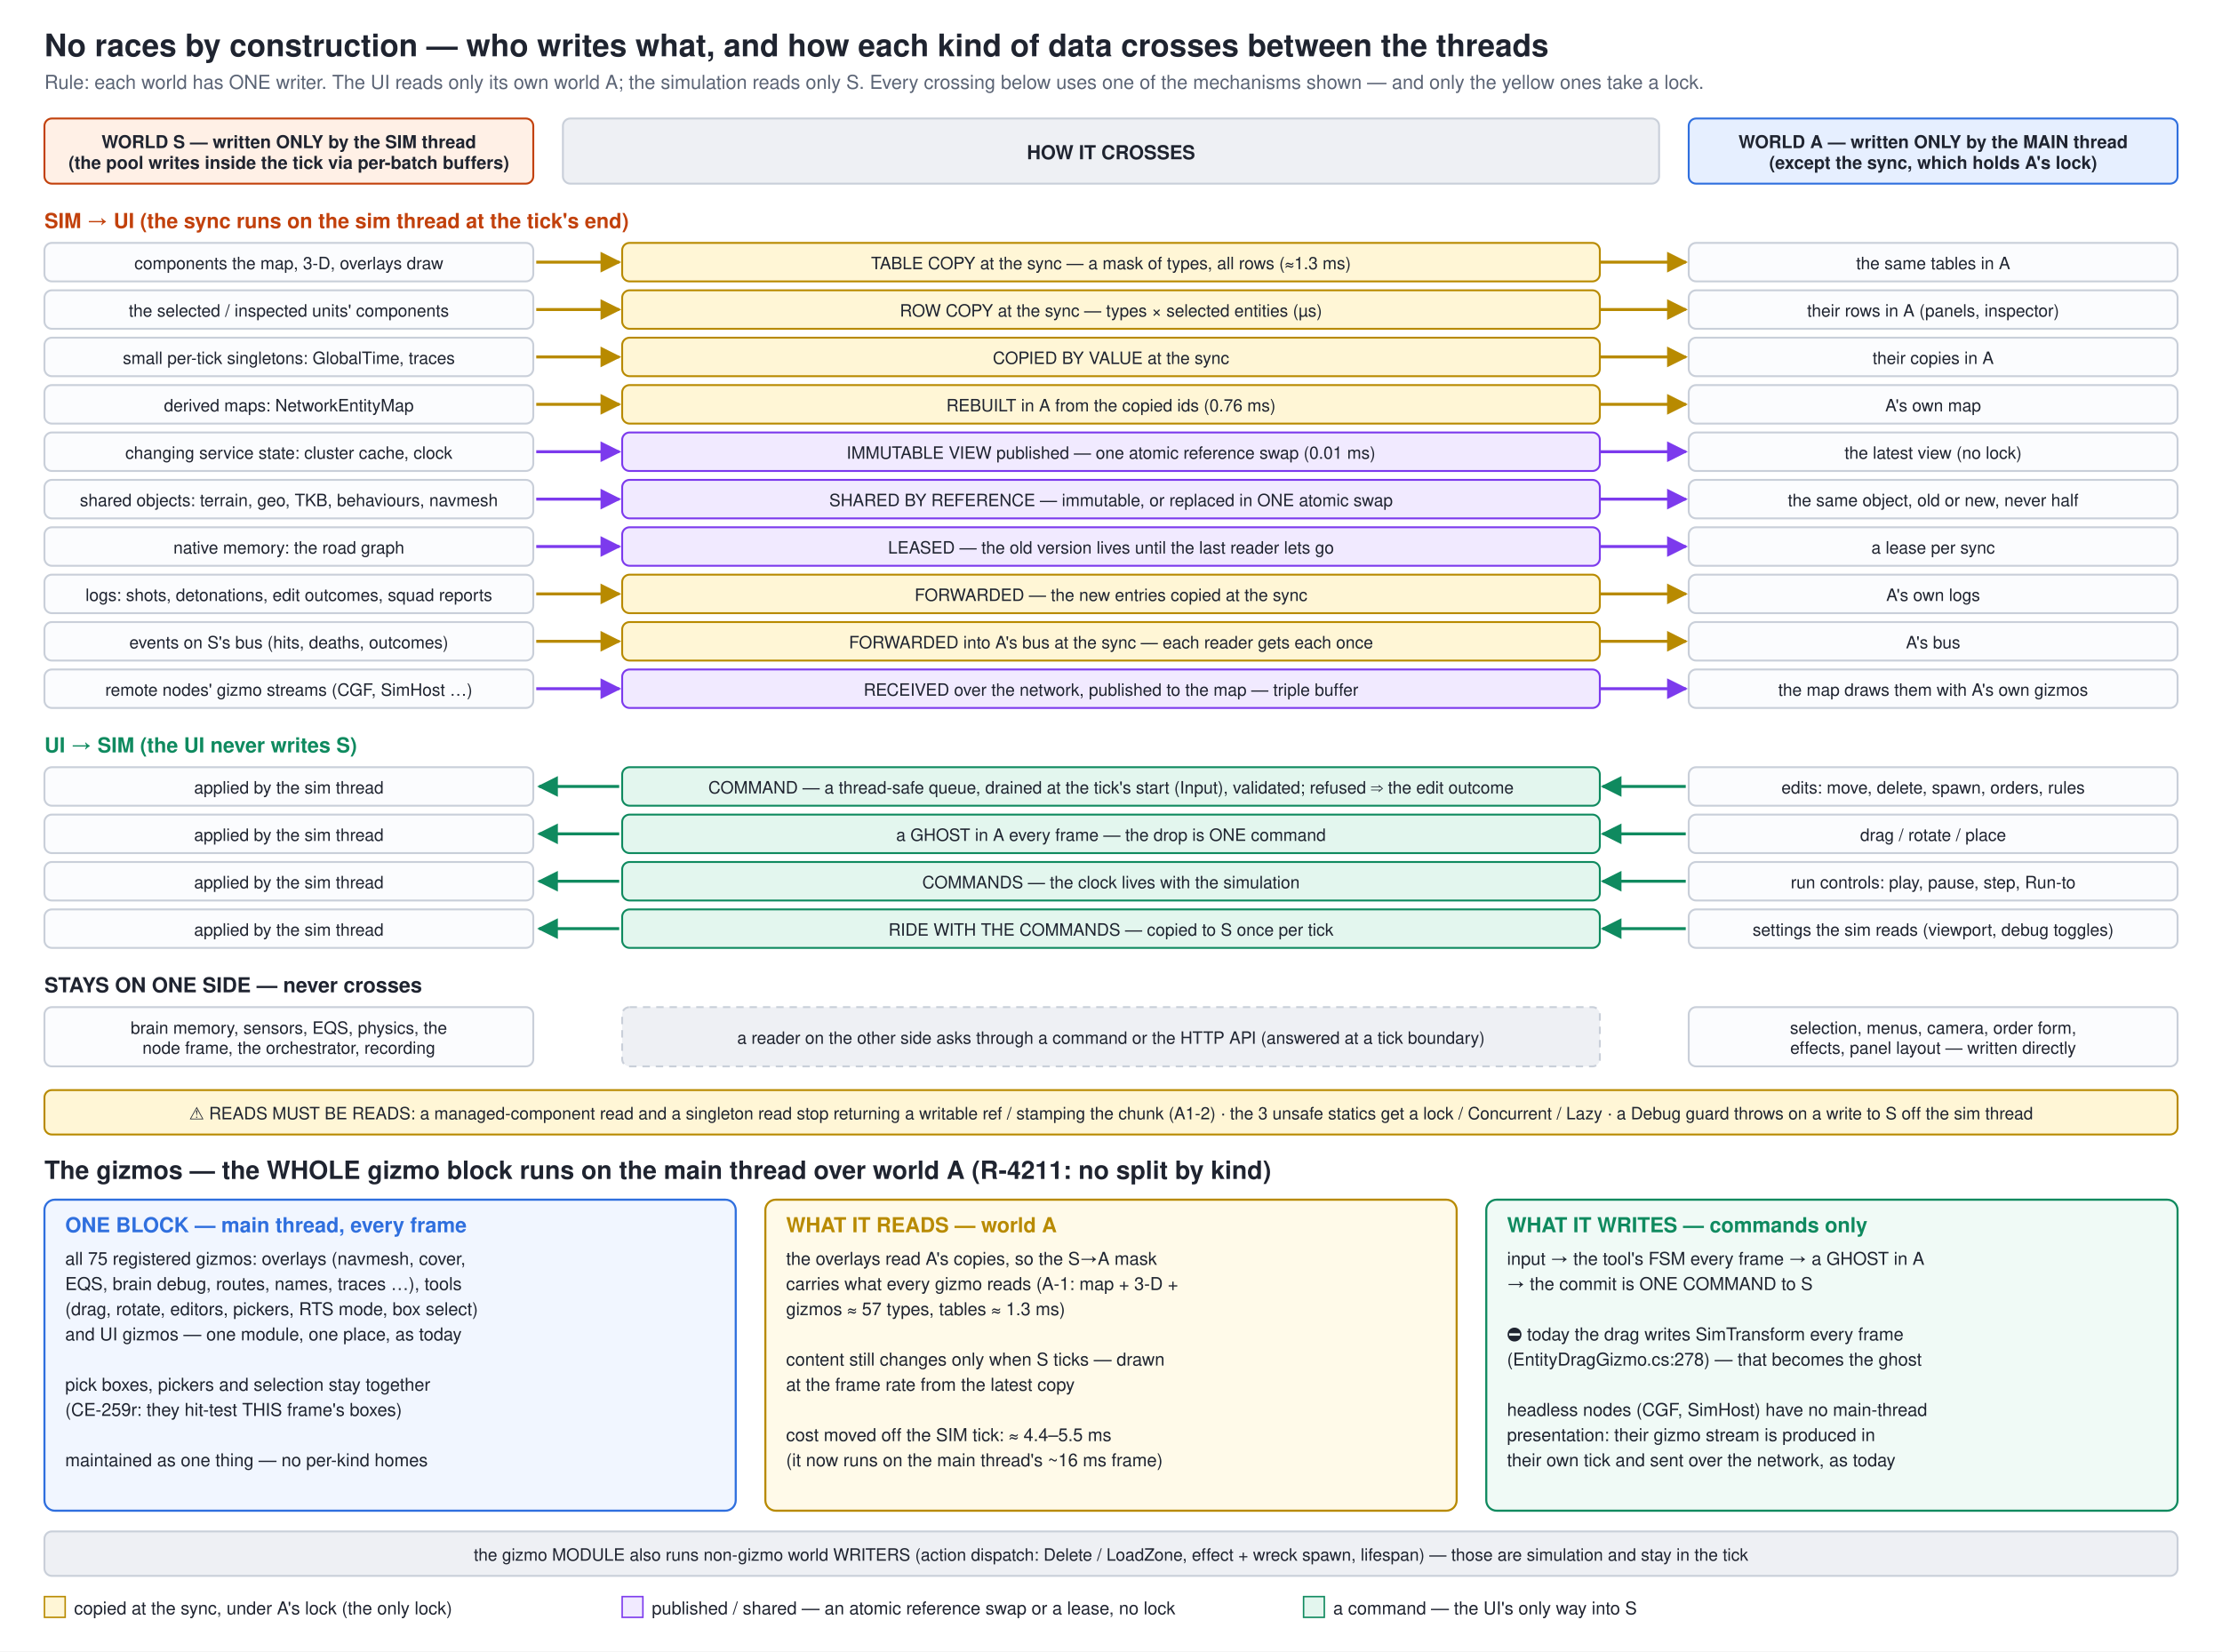
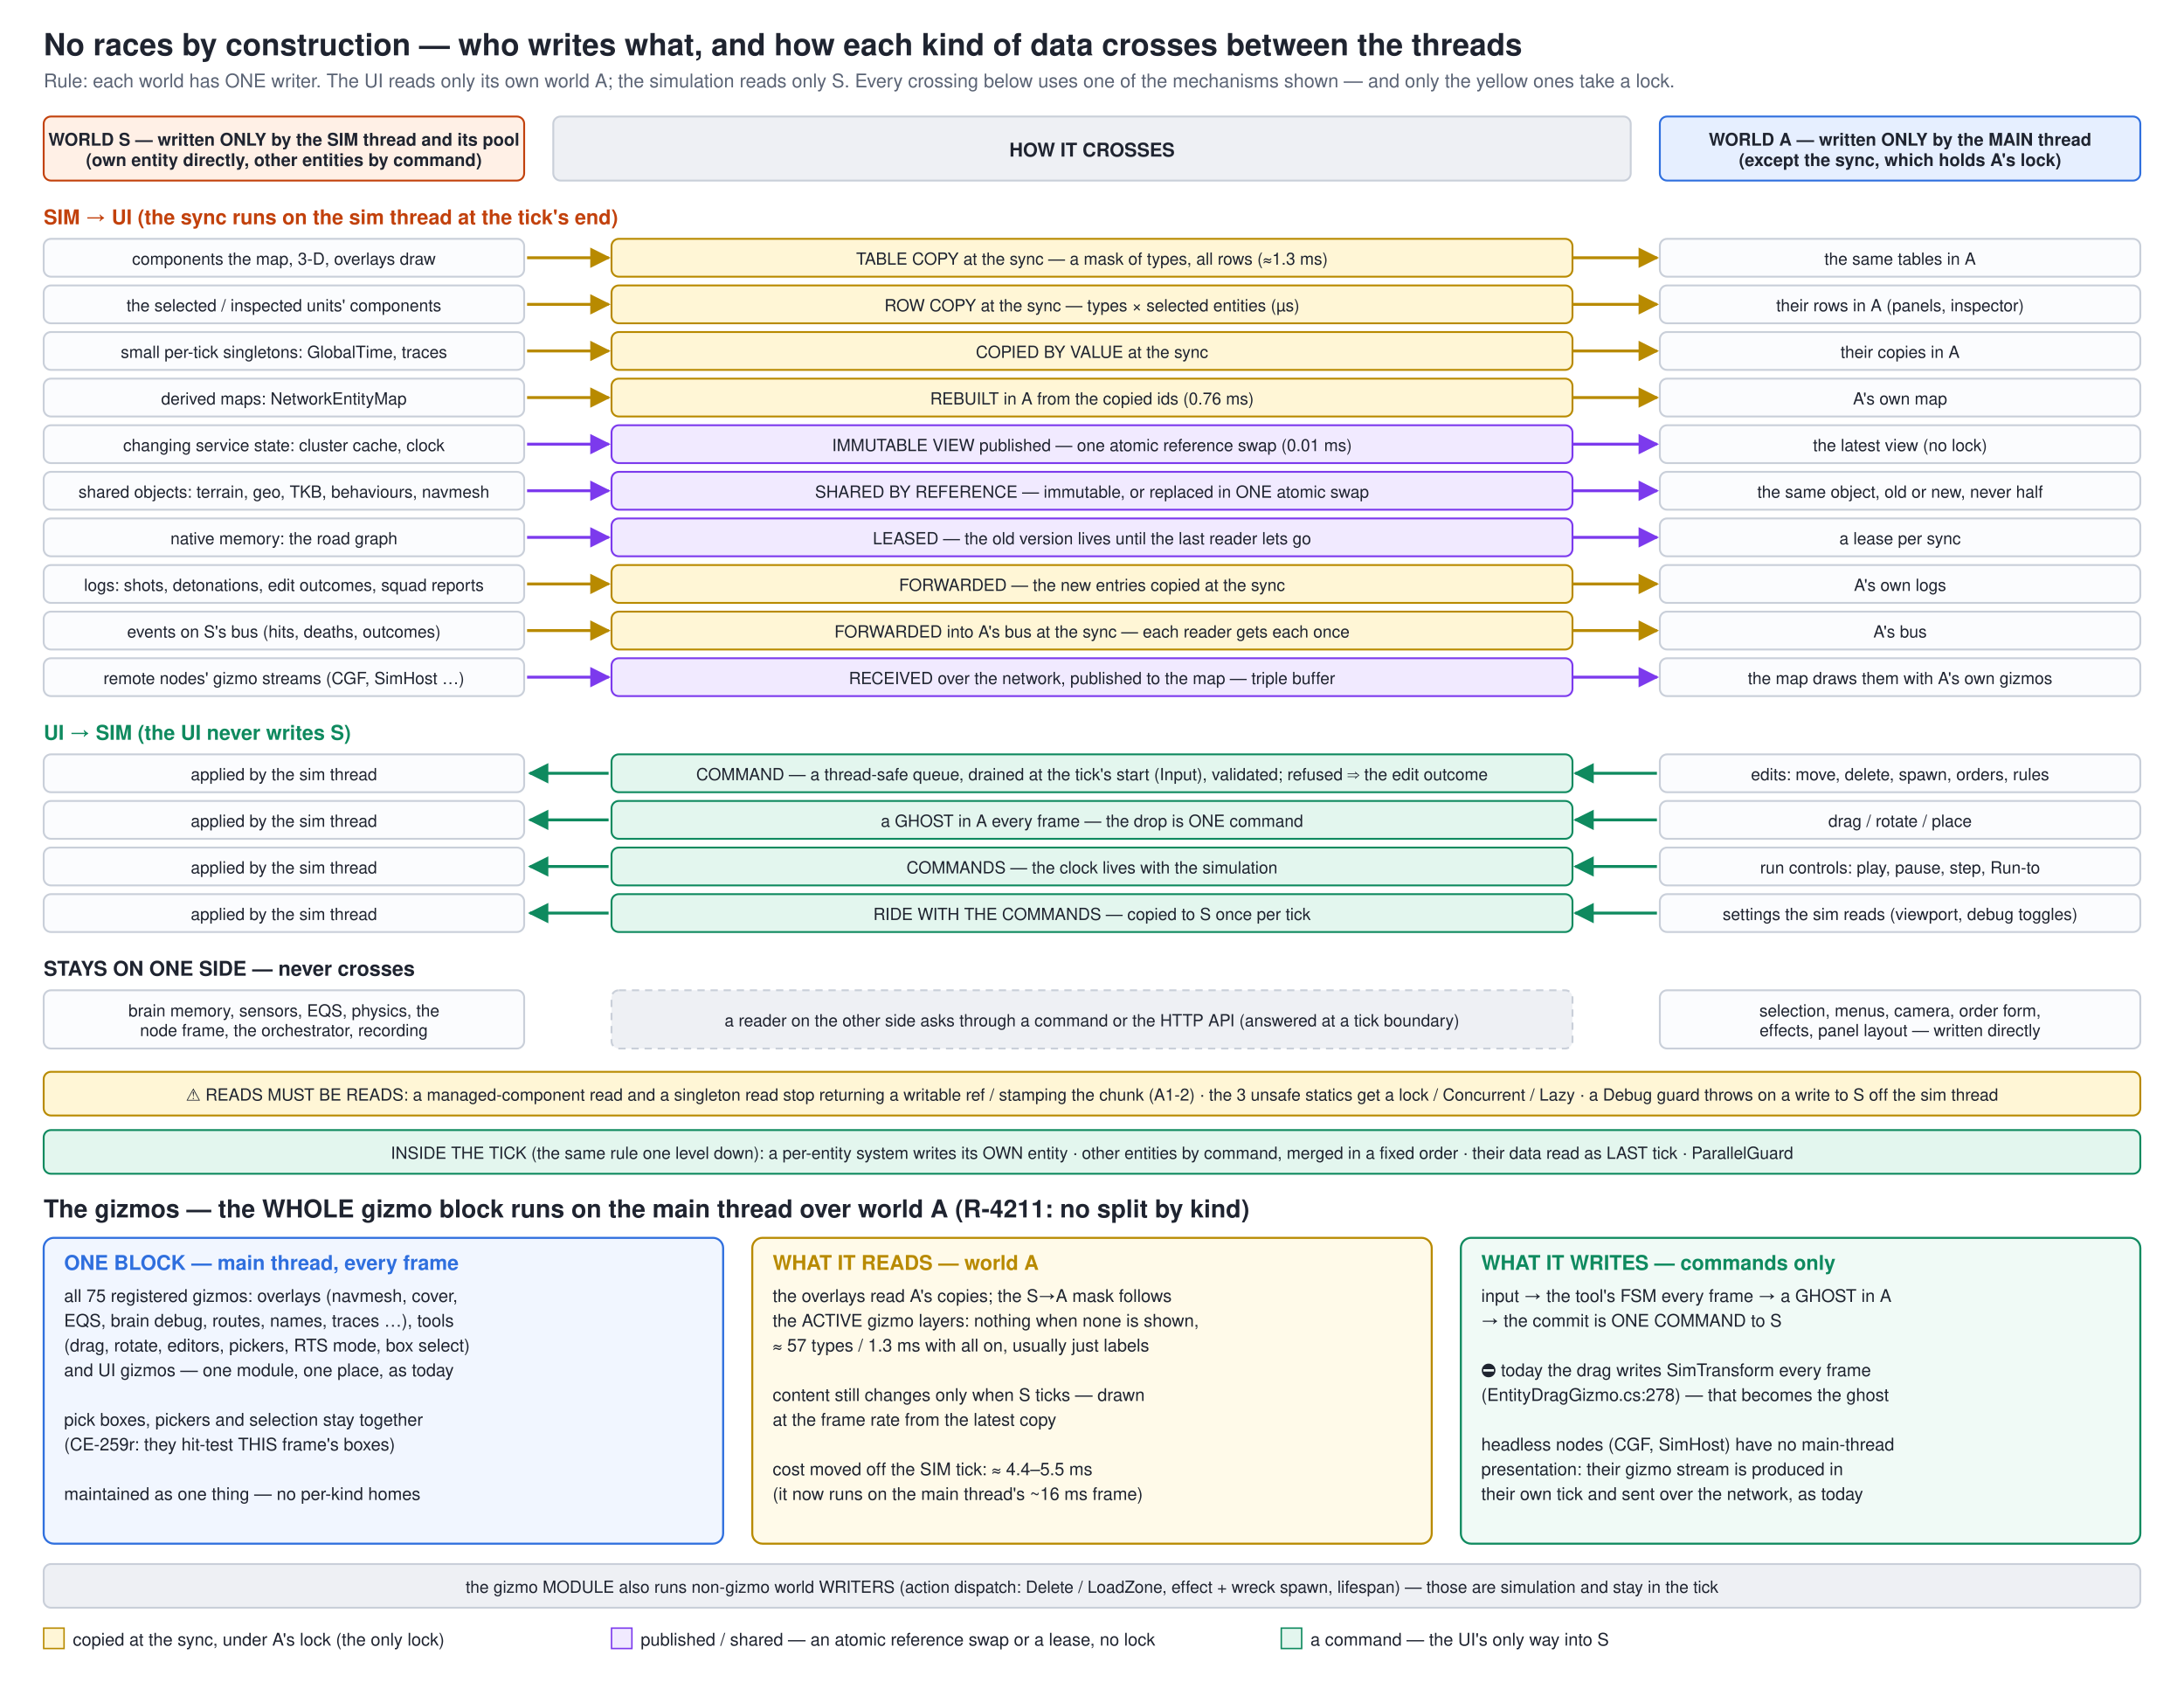
- <svg xmlns="http://www.w3.org/2000/svg" width="1500" height="1115" viewBox="0 0 1500 1115" font-family="Segoe UI, Helvetica, Arial, sans-serif">
+ <svg xmlns="http://www.w3.org/2000/svg" width="1500" height="1155" viewBox="0 0 1500 1155" font-family="Segoe UI, Helvetica, Arial, sans-serif">
  <defs>
    <marker id="ac2410c" viewBox="0 0 10 10" refX="9" refY="5" markerWidth="7" markerHeight="7" orient="auto-start-reverse">
      <path d="M0,0 L10,5 L0,10 z" fill="#c2410c" />
    </marker>
    <marker id="a2f6fde" viewBox="0 0 10 10" refX="9" refY="5" markerWidth="7" markerHeight="7" orient="auto-start-reverse">
      <path d="M0,0 L10,5 L0,10 z" fill="#2f6fde" />
    </marker>
    <marker id="a7c3aed" viewBox="0 0 10 10" refX="9" refY="5" markerWidth="7" markerHeight="7" orient="auto-start-reverse">
      <path d="M0,0 L10,5 L0,10 z" fill="#7c3aed" />
    </marker>
    <marker id="a0f8a5f" viewBox="0 0 10 10" refX="9" refY="5" markerWidth="7" markerHeight="7" orient="auto-start-reverse">
      <path d="M0,0 L10,5 L0,10 z" fill="#0f8a5f" />
    </marker>
    <marker id="ab88a00" viewBox="0 0 10 10" refX="9" refY="5" markerWidth="7" markerHeight="7" orient="auto-start-reverse">
      <path d="M0,0 L10,5 L0,10 z" fill="#b88a00" />
    </marker>
  </defs>
-   <rect width="1500" height="1115" fill="#ffffff" />
+   <rect width="1500" height="1155" fill="#ffffff" />
  <text x="30" y="38" font-size="21" fill="#1f2430" font-weight="bold" text-anchor="start">No races by construction — who writes what, and how each kind of data crosses between the threads</text>
  <text x="30" y="60" font-size="13" fill="#5b6475" font-weight="normal" text-anchor="start">Rule: each world has ONE writer. The UI reads only its own world A; the simulation reads only S. Every crossing below uses one of the mechanisms shown — and only the yellow ones take a lock.</text>
  <rect x="30" y="80" width="330" height="44" rx="5" fill="#fff0e6" stroke="#c2410c" stroke-width="1.3" />
-   <text x="195.0" y="100.0" font-size="12" fill="#1f2430" font-weight="bold" text-anchor="middle">WORLD S — written ONLY by the SIM thread</text>
-   <text x="195.0" y="114.0" font-size="12" fill="#1f2430" font-weight="bold" text-anchor="middle">(the pool writes inside the tick via per-batch buffers)</text>
+   <text x="195.0" y="100.0" font-size="12" fill="#1f2430" font-weight="bold" text-anchor="middle">WORLD S — written ONLY by the SIM thread and its pool</text>
+   <text x="195.0" y="114.0" font-size="12" fill="#1f2430" font-weight="bold" text-anchor="middle">(own entity directly, other entities by command)</text>
  <rect x="380" y="80" width="740" height="44" rx="5" fill="#eef0f4" stroke="#c9cfd9" stroke-width="1.3" />
  <text x="750.0" y="107.5" font-size="13" fill="#1f2430" font-weight="bold" text-anchor="middle">HOW IT CROSSES</text>
  <rect x="1140" y="80" width="330" height="44" rx="5" fill="#e6efff" stroke="#2f6fde" stroke-width="1.3" />
  <text x="1305.0" y="100.0" font-size="12" fill="#1f2430" font-weight="bold" text-anchor="middle">WORLD A — written ONLY by the MAIN thread</text>
  <text x="1305.0" y="114.0" font-size="12" fill="#1f2430" font-weight="bold" text-anchor="middle">(except the sync, which holds A's lock)</text>
  <text x="30" y="154" font-size="14" fill="#c2410c" font-weight="bold" text-anchor="start">SIM → UI   (the sync runs on the sim thread at the tick's end)</text>
  <rect x="30" y="164" width="330" height="26" rx="5" fill="#fbfcfe" stroke="#c9cfd9" stroke-width="1.3" />
  <text x="195.0" y="181.75" font-size="11.5" fill="#1f2430" font-weight="normal" text-anchor="middle">components the map, 3-D, overlays draw</text>
  <rect x="420" y="164" width="660" height="26" rx="5" fill="#fff6d6" stroke="#b88a00" stroke-width="1.3" />
  <text x="750.0" y="181.75" font-size="11.5" fill="#1f2430" font-weight="normal" text-anchor="middle">TABLE COPY at the sync — a mask of types, all rows  (≈1.3 ms)</text>
  <line x1="362" y1="177.0" x2="418" y2="177.0" stroke="#b88a00" stroke-width="2" marker-end="url(#ab88a00)" />
  <line x1="1080" y1="177.0" x2="1138" y2="177.0" stroke="#b88a00" stroke-width="2" marker-end="url(#ab88a00)" />
  <rect x="1140" y="164" width="330" height="26" rx="5" fill="#fbfcfe" stroke="#c9cfd9" stroke-width="1.3" />
  <text x="1305.0" y="181.75" font-size="11.5" fill="#1f2430" font-weight="normal" text-anchor="middle">the same tables in A</text>
  <rect x="30" y="196" width="330" height="26" rx="5" fill="#fbfcfe" stroke="#c9cfd9" stroke-width="1.3" />
  <text x="195.0" y="213.75" font-size="11.5" fill="#1f2430" font-weight="normal" text-anchor="middle">the selected / inspected units' components</text>
  <rect x="420" y="196" width="660" height="26" rx="5" fill="#fff6d6" stroke="#b88a00" stroke-width="1.3" />
  <text x="750.0" y="213.75" font-size="11.5" fill="#1f2430" font-weight="normal" text-anchor="middle">ROW COPY at the sync — types × selected entities  (µs)</text>
  <line x1="362" y1="209.0" x2="418" y2="209.0" stroke="#b88a00" stroke-width="2" marker-end="url(#ab88a00)" />
  <line x1="1080" y1="209.0" x2="1138" y2="209.0" stroke="#b88a00" stroke-width="2" marker-end="url(#ab88a00)" />
  <rect x="1140" y="196" width="330" height="26" rx="5" fill="#fbfcfe" stroke="#c9cfd9" stroke-width="1.3" />
  <text x="1305.0" y="213.75" font-size="11.5" fill="#1f2430" font-weight="normal" text-anchor="middle">their rows in A (panels, inspector)</text>
  <rect x="30" y="228" width="330" height="26" rx="5" fill="#fbfcfe" stroke="#c9cfd9" stroke-width="1.3" />
  <text x="195.0" y="245.75" font-size="11.5" fill="#1f2430" font-weight="normal" text-anchor="middle">small per-tick singletons: GlobalTime, traces</text>
  <rect x="420" y="228" width="660" height="26" rx="5" fill="#fff6d6" stroke="#b88a00" stroke-width="1.3" />
  <text x="750.0" y="245.75" font-size="11.5" fill="#1f2430" font-weight="normal" text-anchor="middle">COPIED BY VALUE at the sync</text>
  <line x1="362" y1="241.0" x2="418" y2="241.0" stroke="#b88a00" stroke-width="2" marker-end="url(#ab88a00)" />
  <line x1="1080" y1="241.0" x2="1138" y2="241.0" stroke="#b88a00" stroke-width="2" marker-end="url(#ab88a00)" />
  <rect x="1140" y="228" width="330" height="26" rx="5" fill="#fbfcfe" stroke="#c9cfd9" stroke-width="1.3" />
  <text x="1305.0" y="245.75" font-size="11.5" fill="#1f2430" font-weight="normal" text-anchor="middle">their copies in A</text>
  <rect x="30" y="260" width="330" height="26" rx="5" fill="#fbfcfe" stroke="#c9cfd9" stroke-width="1.3" />
  <text x="195.0" y="277.75" font-size="11.5" fill="#1f2430" font-weight="normal" text-anchor="middle">derived maps: NetworkEntityMap</text>
  <rect x="420" y="260" width="660" height="26" rx="5" fill="#fff6d6" stroke="#b88a00" stroke-width="1.3" />
  <text x="750.0" y="277.75" font-size="11.5" fill="#1f2430" font-weight="normal" text-anchor="middle">REBUILT in A from the copied ids  (0.76 ms)</text>
  <line x1="362" y1="273.0" x2="418" y2="273.0" stroke="#b88a00" stroke-width="2" marker-end="url(#ab88a00)" />
  <line x1="1080" y1="273.0" x2="1138" y2="273.0" stroke="#b88a00" stroke-width="2" marker-end="url(#ab88a00)" />
  <rect x="1140" y="260" width="330" height="26" rx="5" fill="#fbfcfe" stroke="#c9cfd9" stroke-width="1.3" />
  <text x="1305.0" y="277.75" font-size="11.5" fill="#1f2430" font-weight="normal" text-anchor="middle">A's own map</text>
  <rect x="30" y="292" width="330" height="26" rx="5" fill="#fbfcfe" stroke="#c9cfd9" stroke-width="1.3" />
  <text x="195.0" y="309.75" font-size="11.5" fill="#1f2430" font-weight="normal" text-anchor="middle">changing service state: cluster cache, clock</text>
  <rect x="420" y="292" width="660" height="26" rx="5" fill="#f1eaff" stroke="#7c3aed" stroke-width="1.3" />
  <text x="750.0" y="309.75" font-size="11.5" fill="#1f2430" font-weight="normal" text-anchor="middle">IMMUTABLE VIEW published — one atomic reference swap  (0.01 ms)</text>
  <line x1="362" y1="305.0" x2="418" y2="305.0" stroke="#7c3aed" stroke-width="2" marker-end="url(#a7c3aed)" />
  <line x1="1080" y1="305.0" x2="1138" y2="305.0" stroke="#7c3aed" stroke-width="2" marker-end="url(#a7c3aed)" />
  <rect x="1140" y="292" width="330" height="26" rx="5" fill="#fbfcfe" stroke="#c9cfd9" stroke-width="1.3" />
  <text x="1305.0" y="309.75" font-size="11.5" fill="#1f2430" font-weight="normal" text-anchor="middle">the latest view (no lock)</text>
  <rect x="30" y="324" width="330" height="26" rx="5" fill="#fbfcfe" stroke="#c9cfd9" stroke-width="1.3" />
  <text x="195.0" y="341.75" font-size="11.5" fill="#1f2430" font-weight="normal" text-anchor="middle">shared objects: terrain, geo, TKB, behaviours, navmesh</text>
  <rect x="420" y="324" width="660" height="26" rx="5" fill="#f1eaff" stroke="#7c3aed" stroke-width="1.3" />
  <text x="750.0" y="341.75" font-size="11.5" fill="#1f2430" font-weight="normal" text-anchor="middle">SHARED BY REFERENCE — immutable, or replaced in ONE atomic swap</text>
  <line x1="362" y1="337.0" x2="418" y2="337.0" stroke="#7c3aed" stroke-width="2" marker-end="url(#a7c3aed)" />
  <line x1="1080" y1="337.0" x2="1138" y2="337.0" stroke="#7c3aed" stroke-width="2" marker-end="url(#a7c3aed)" />
  <rect x="1140" y="324" width="330" height="26" rx="5" fill="#fbfcfe" stroke="#c9cfd9" stroke-width="1.3" />
  <text x="1305.0" y="341.75" font-size="11.5" fill="#1f2430" font-weight="normal" text-anchor="middle">the same object, old or new, never half</text>
  <rect x="30" y="356" width="330" height="26" rx="5" fill="#fbfcfe" stroke="#c9cfd9" stroke-width="1.3" />
  <text x="195.0" y="373.75" font-size="11.5" fill="#1f2430" font-weight="normal" text-anchor="middle">native memory: the road graph</text>
  <rect x="420" y="356" width="660" height="26" rx="5" fill="#f1eaff" stroke="#7c3aed" stroke-width="1.3" />
  <text x="750.0" y="373.75" font-size="11.5" fill="#1f2430" font-weight="normal" text-anchor="middle">LEASED — the old version lives until the last reader lets go</text>
  <line x1="362" y1="369.0" x2="418" y2="369.0" stroke="#7c3aed" stroke-width="2" marker-end="url(#a7c3aed)" />
  <line x1="1080" y1="369.0" x2="1138" y2="369.0" stroke="#7c3aed" stroke-width="2" marker-end="url(#a7c3aed)" />
  <rect x="1140" y="356" width="330" height="26" rx="5" fill="#fbfcfe" stroke="#c9cfd9" stroke-width="1.3" />
  <text x="1305.0" y="373.75" font-size="11.5" fill="#1f2430" font-weight="normal" text-anchor="middle">a lease per sync</text>
  <rect x="30" y="388" width="330" height="26" rx="5" fill="#fbfcfe" stroke="#c9cfd9" stroke-width="1.3" />
  <text x="195.0" y="405.75" font-size="11.5" fill="#1f2430" font-weight="normal" text-anchor="middle">logs: shots, detonations, edit outcomes, squad reports</text>
  <rect x="420" y="388" width="660" height="26" rx="5" fill="#fff6d6" stroke="#b88a00" stroke-width="1.3" />
  <text x="750.0" y="405.75" font-size="11.5" fill="#1f2430" font-weight="normal" text-anchor="middle">FORWARDED — the new entries copied at the sync</text>
  <line x1="362" y1="401.0" x2="418" y2="401.0" stroke="#b88a00" stroke-width="2" marker-end="url(#ab88a00)" />
  <line x1="1080" y1="401.0" x2="1138" y2="401.0" stroke="#b88a00" stroke-width="2" marker-end="url(#ab88a00)" />
  <rect x="1140" y="388" width="330" height="26" rx="5" fill="#fbfcfe" stroke="#c9cfd9" stroke-width="1.3" />
  <text x="1305.0" y="405.75" font-size="11.5" fill="#1f2430" font-weight="normal" text-anchor="middle">A's own logs</text>
  <rect x="30" y="420" width="330" height="26" rx="5" fill="#fbfcfe" stroke="#c9cfd9" stroke-width="1.3" />
  <text x="195.0" y="437.75" font-size="11.5" fill="#1f2430" font-weight="normal" text-anchor="middle">events on S's bus (hits, deaths, outcomes)</text>
  <rect x="420" y="420" width="660" height="26" rx="5" fill="#fff6d6" stroke="#b88a00" stroke-width="1.3" />
  <text x="750.0" y="437.75" font-size="11.5" fill="#1f2430" font-weight="normal" text-anchor="middle">FORWARDED into A's bus at the sync — each reader gets each once</text>
  <line x1="362" y1="433.0" x2="418" y2="433.0" stroke="#b88a00" stroke-width="2" marker-end="url(#ab88a00)" />
  <line x1="1080" y1="433.0" x2="1138" y2="433.0" stroke="#b88a00" stroke-width="2" marker-end="url(#ab88a00)" />
  <rect x="1140" y="420" width="330" height="26" rx="5" fill="#fbfcfe" stroke="#c9cfd9" stroke-width="1.3" />
  <text x="1305.0" y="437.75" font-size="11.5" fill="#1f2430" font-weight="normal" text-anchor="middle">A's bus</text>
  <rect x="30" y="452" width="330" height="26" rx="5" fill="#fbfcfe" stroke="#c9cfd9" stroke-width="1.3" />
  <text x="195.0" y="469.75" font-size="11.5" fill="#1f2430" font-weight="normal" text-anchor="middle">remote nodes' gizmo streams (CGF, SimHost …)</text>
  <rect x="420" y="452" width="660" height="26" rx="5" fill="#f1eaff" stroke="#7c3aed" stroke-width="1.3" />
  <text x="750.0" y="469.75" font-size="11.5" fill="#1f2430" font-weight="normal" text-anchor="middle">RECEIVED over the network, published to the map — triple buffer</text>
  <line x1="362" y1="465.0" x2="418" y2="465.0" stroke="#7c3aed" stroke-width="2" marker-end="url(#a7c3aed)" />
  <line x1="1080" y1="465.0" x2="1138" y2="465.0" stroke="#7c3aed" stroke-width="2" marker-end="url(#a7c3aed)" />
  <rect x="1140" y="452" width="330" height="26" rx="5" fill="#fbfcfe" stroke="#c9cfd9" stroke-width="1.3" />
  <text x="1305.0" y="469.75" font-size="11.5" fill="#1f2430" font-weight="normal" text-anchor="middle">the map draws them with A's own gizmos</text>
  <text x="30" y="508" font-size="14" fill="#0f8a5f" font-weight="bold" text-anchor="start">UI → SIM   (the UI never writes S)</text>
  <rect x="1140" y="518" width="330" height="26" rx="5" fill="#fbfcfe" stroke="#c9cfd9" stroke-width="1.3" />
  <text x="1305.0" y="535.75" font-size="11.5" fill="#1f2430" font-weight="normal" text-anchor="middle">edits: move, delete, spawn, orders, rules</text>
  <rect x="420" y="518" width="660" height="26" rx="5" fill="#e3f6ee" stroke="#0f8a5f" stroke-width="1.3" />
  <text x="750.0" y="535.75" font-size="11.5" fill="#1f2430" font-weight="normal" text-anchor="middle">COMMAND — a thread-safe queue, drained at the tick's start (Input), validated; refused ⇒ the edit outcome</text>
  <line x1="1138" y1="531.0" x2="1082" y2="531.0" stroke="#0f8a5f" stroke-width="2" marker-end="url(#a0f8a5f)" />
  <line x1="418" y1="531.0" x2="364" y2="531.0" stroke="#0f8a5f" stroke-width="2" marker-end="url(#a0f8a5f)" />
  <rect x="30" y="518" width="330" height="26" rx="5" fill="#fbfcfe" stroke="#c9cfd9" stroke-width="1.3" />
  <text x="195.0" y="535.75" font-size="11.5" fill="#1f2430" font-weight="normal" text-anchor="middle">applied by the sim thread</text>
  <rect x="1140" y="550" width="330" height="26" rx="5" fill="#fbfcfe" stroke="#c9cfd9" stroke-width="1.3" />
  <text x="1305.0" y="567.75" font-size="11.5" fill="#1f2430" font-weight="normal" text-anchor="middle">drag / rotate / place</text>
  <rect x="420" y="550" width="660" height="26" rx="5" fill="#e3f6ee" stroke="#0f8a5f" stroke-width="1.3" />
  <text x="750.0" y="567.75" font-size="11.5" fill="#1f2430" font-weight="normal" text-anchor="middle">a GHOST in A every frame — the drop is ONE command</text>
  <line x1="1138" y1="563.0" x2="1082" y2="563.0" stroke="#0f8a5f" stroke-width="2" marker-end="url(#a0f8a5f)" />
  <line x1="418" y1="563.0" x2="364" y2="563.0" stroke="#0f8a5f" stroke-width="2" marker-end="url(#a0f8a5f)" />
  <rect x="30" y="550" width="330" height="26" rx="5" fill="#fbfcfe" stroke="#c9cfd9" stroke-width="1.3" />
  <text x="195.0" y="567.75" font-size="11.5" fill="#1f2430" font-weight="normal" text-anchor="middle">applied by the sim thread</text>
  <rect x="1140" y="582" width="330" height="26" rx="5" fill="#fbfcfe" stroke="#c9cfd9" stroke-width="1.3" />
  <text x="1305.0" y="599.75" font-size="11.5" fill="#1f2430" font-weight="normal" text-anchor="middle">run controls: play, pause, step, Run-to</text>
  <rect x="420" y="582" width="660" height="26" rx="5" fill="#e3f6ee" stroke="#0f8a5f" stroke-width="1.3" />
  <text x="750.0" y="599.75" font-size="11.5" fill="#1f2430" font-weight="normal" text-anchor="middle">COMMANDS — the clock lives with the simulation</text>
  <line x1="1138" y1="595.0" x2="1082" y2="595.0" stroke="#0f8a5f" stroke-width="2" marker-end="url(#a0f8a5f)" />
  <line x1="418" y1="595.0" x2="364" y2="595.0" stroke="#0f8a5f" stroke-width="2" marker-end="url(#a0f8a5f)" />
  <rect x="30" y="582" width="330" height="26" rx="5" fill="#fbfcfe" stroke="#c9cfd9" stroke-width="1.3" />
  <text x="195.0" y="599.75" font-size="11.5" fill="#1f2430" font-weight="normal" text-anchor="middle">applied by the sim thread</text>
  <rect x="1140" y="614" width="330" height="26" rx="5" fill="#fbfcfe" stroke="#c9cfd9" stroke-width="1.3" />
  <text x="1305.0" y="631.75" font-size="11.5" fill="#1f2430" font-weight="normal" text-anchor="middle">settings the sim reads (viewport, debug toggles)</text>
  <rect x="420" y="614" width="660" height="26" rx="5" fill="#e3f6ee" stroke="#0f8a5f" stroke-width="1.3" />
  <text x="750.0" y="631.75" font-size="11.5" fill="#1f2430" font-weight="normal" text-anchor="middle">RIDE WITH THE COMMANDS — copied to S once per tick</text>
  <line x1="1138" y1="627.0" x2="1082" y2="627.0" stroke="#0f8a5f" stroke-width="2" marker-end="url(#a0f8a5f)" />
  <line x1="418" y1="627.0" x2="364" y2="627.0" stroke="#0f8a5f" stroke-width="2" marker-end="url(#a0f8a5f)" />
  <rect x="30" y="614" width="330" height="26" rx="5" fill="#fbfcfe" stroke="#c9cfd9" stroke-width="1.3" />
  <text x="195.0" y="631.75" font-size="11.5" fill="#1f2430" font-weight="normal" text-anchor="middle">applied by the sim thread</text>
  <text x="30" y="670" font-size="14" fill="#1f2430" font-weight="bold" text-anchor="start">STAYS ON ONE SIDE — never crosses</text>
  <rect x="30" y="680" width="330" height="40" rx="5" fill="#fbfcfe" stroke="#c9cfd9" stroke-width="1.3" />
  <text x="195.0" y="698.0" font-size="11.5" fill="#1f2430" font-weight="normal" text-anchor="middle">brain memory, sensors, EQS, physics, the</text>
  <text x="195.0" y="711.5" font-size="11.5" fill="#1f2430" font-weight="normal" text-anchor="middle">node frame, the orchestrator, recording</text>
  <rect x="420" y="680" width="660" height="40" rx="5" fill="#eef0f4" stroke="#c9cfd9" stroke-width="1.3" stroke-dasharray="5 4" />
  <text x="750.0" y="704.75" font-size="11.5" fill="#1f2430" font-weight="normal" text-anchor="middle">a reader on the other side asks through a command or the HTTP API (answered at a tick boundary)</text>
  <rect x="1140" y="680" width="330" height="40" rx="5" fill="#fbfcfe" stroke="#c9cfd9" stroke-width="1.3" />
  <text x="1305.0" y="698.0" font-size="11.5" fill="#1f2430" font-weight="normal" text-anchor="middle">selection, menus, camera, order form,</text>
  <text x="1305.0" y="711.5" font-size="11.5" fill="#1f2430" font-weight="normal" text-anchor="middle">effects, panel layout — written directly</text>
  <rect x="30" y="736" width="1440" height="30" rx="5" fill="#fff6d6" stroke="#b88a00" stroke-width="1.3" />
  <text x="750.0" y="755.75" font-size="11.5" fill="#1f2430" font-weight="normal" text-anchor="middle">⚠ READS MUST BE READS: a managed-component read and a singleton read stop returning a writable ref / stamping the chunk (A1-2)  ·  the 3 unsafe statics get a lock / Concurrent / Lazy  ·  a Debug guard throws on a write to S off the sim thread</text>
-   <text x="30" y="796" font-size="17" fill="#1f2430" font-weight="bold" text-anchor="start">The gizmos — the WHOLE gizmo block runs on the main thread over world A (R-4211: no split by kind)</text>
-   <rect x="30.0" y="810" width="466.667" height="210" rx="7" fill="#e6efff" fill-opacity="0.55" stroke="#2f6fde" stroke-width="1.4" />
-   <text x="44.0" y="832" font-size="14" fill="#2f6fde" font-weight="bold" text-anchor="start">ONE BLOCK — main thread, every frame</text>
-   <text x="44.0" y="854" font-size="12" fill="#1f2430" font-weight="normal" text-anchor="start">all 75 registered gizmos: overlays (navmesh, cover,</text>
-   <text x="44.0" y="871" font-size="12" fill="#1f2430" font-weight="normal" text-anchor="start">EQS, brain debug, routes, names, traces …), tools</text>
-   <text x="44.0" y="888" font-size="12" fill="#1f2430" font-weight="normal" text-anchor="start">(drag, rotate, editors, pickers, RTS mode, box select)</text>
-   <text x="44.0" y="905" font-size="12" fill="#1f2430" font-weight="normal" text-anchor="start">and UI gizmos — one module, one place, as today</text>
-   <text x="44.0" y="922" font-size="12" fill="#1f2430" font-weight="normal" text-anchor="start" />
-   <text x="44.0" y="939" font-size="12" fill="#1f2430" font-weight="normal" text-anchor="start">pick boxes, pickers and selection stay together</text>
-   <text x="44.0" y="956" font-size="12" fill="#1f2430" font-weight="normal" text-anchor="start">(CE-259r: they hit-test THIS frame's boxes)</text>
-   <text x="44.0" y="973" font-size="12" fill="#1f2430" font-weight="normal" text-anchor="start" />
-   <text x="44.0" y="990" font-size="12" fill="#1f2430" font-weight="normal" text-anchor="start">maintained as one thing — no per-kind homes</text>
-   <text x="44.0" y="1007" font-size="12" fill="#1f2430" font-weight="normal" text-anchor="start" />
-   <rect x="516.667" y="810" width="466.667" height="210" rx="7" fill="#fff6d6" fill-opacity="0.55" stroke="#b88a00" stroke-width="1.4" />
-   <text x="530.667" y="832" font-size="14" fill="#b88a00" font-weight="bold" text-anchor="start">WHAT IT READS — world A</text>
-   <text x="530.667" y="854" font-size="12" fill="#1f2430" font-weight="normal" text-anchor="start">the overlays read A's copies, so the S→A mask</text>
-   <text x="530.667" y="871" font-size="12" fill="#1f2430" font-weight="normal" text-anchor="start">carries what every gizmo reads (A-1: map + 3-D +</text>
-   <text x="530.667" y="888" font-size="12" fill="#1f2430" font-weight="normal" text-anchor="start">gizmos ≈ 57 types, tables ≈ 1.3 ms)</text>
-   <text x="530.667" y="905" font-size="12" fill="#1f2430" font-weight="normal" text-anchor="start" />
-   <text x="530.667" y="922" font-size="12" fill="#1f2430" font-weight="normal" text-anchor="start">content still changes only when S ticks — drawn</text>
-   <text x="530.667" y="939" font-size="12" fill="#1f2430" font-weight="normal" text-anchor="start">at the frame rate from the latest copy</text>
-   <text x="530.667" y="956" font-size="12" fill="#1f2430" font-weight="normal" text-anchor="start" />
-   <text x="530.667" y="973" font-size="12" fill="#1f2430" font-weight="normal" text-anchor="start">cost moved off the SIM tick: ≈ 4.4–5.5 ms</text>
-   <text x="530.667" y="990" font-size="12" fill="#1f2430" font-weight="normal" text-anchor="start">(it now runs on the main thread's ~16 ms frame)</text>
-   <text x="530.667" y="1007" font-size="12" fill="#1f2430" font-weight="normal" text-anchor="start" />
-   <rect x="1003.333" y="810" width="466.667" height="210" rx="7" fill="#e3f6ee" fill-opacity="0.55" stroke="#0f8a5f" stroke-width="1.4" />
-   <text x="1017.333" y="832" font-size="14" fill="#0f8a5f" font-weight="bold" text-anchor="start">WHAT IT WRITES — commands only</text>
-   <text x="1017.333" y="854" font-size="12" fill="#1f2430" font-weight="normal" text-anchor="start">input → the tool's FSM every frame → a GHOST in A</text>
-   <text x="1017.333" y="871" font-size="12" fill="#1f2430" font-weight="normal" text-anchor="start">→ the commit is ONE COMMAND to S</text>
-   <text x="1017.333" y="888" font-size="12" fill="#1f2430" font-weight="normal" text-anchor="start" />
-   <text x="1017.333" y="905" font-size="12" fill="#1f2430" font-weight="normal" text-anchor="start">⛔ today the drag writes SimTransform every frame</text>
-   <text x="1017.333" y="922" font-size="12" fill="#1f2430" font-weight="normal" text-anchor="start">(EntityDragGizmo.cs:278) — that becomes the ghost</text>
-   <text x="1017.333" y="939" font-size="12" fill="#1f2430" font-weight="normal" text-anchor="start" />
-   <text x="1017.333" y="956" font-size="12" fill="#1f2430" font-weight="normal" text-anchor="start">headless nodes (CGF, SimHost) have no main-thread</text>
-   <text x="1017.333" y="973" font-size="12" fill="#1f2430" font-weight="normal" text-anchor="start">presentation: their gizmo stream is produced in</text>
-   <text x="1017.333" y="990" font-size="12" fill="#1f2430" font-weight="normal" text-anchor="start">their own tick and sent over the network, as today</text>
-   <text x="1017.333" y="1007" font-size="12" fill="#1f2430" font-weight="normal" text-anchor="start" />
-   <rect x="30" y="1034" width="1440" height="30" rx="5" fill="#eef0f4" stroke="#c9cfd9" stroke-width="1.3" />
-   <text x="750.0" y="1053.75" font-size="11.5" fill="#1f2430" font-weight="normal" text-anchor="middle">the gizmo MODULE also runs non-gizmo world WRITERS (action dispatch: Delete / LoadZone, effect + wreck spawn, lifespan) — those are simulation and stay in the tick</text>
-   <rect x="30" y="1078" width="14" height="14" fill="#fff6d6" stroke="#b88a00" />
-   <text x="50" y="1090" font-size="12" fill="#1f2430" font-weight="normal" text-anchor="start">copied at the sync, under A's lock (the only lock)</text>
-   <rect x="420" y="1078" width="14" height="14" fill="#f1eaff" stroke="#7c3aed" />
-   <text x="440" y="1090" font-size="12" fill="#1f2430" font-weight="normal" text-anchor="start">published / shared — an atomic reference swap or a lease, no lock</text>
-   <rect x="880" y="1078" width="14" height="14" fill="#e3f6ee" stroke="#0f8a5f" />
-   <text x="900" y="1090" font-size="12" fill="#1f2430" font-weight="normal" text-anchor="start">a command — the UI's only way into S</text>
+   <rect x="30" y="776" width="1440" height="30" rx="5" fill="#e3f6ee" stroke="#0f8a5f" stroke-width="1.3" />
+   <text x="750.0" y="795.75" font-size="11.5" fill="#1f2430" font-weight="normal" text-anchor="middle">INSIDE THE TICK (the same rule one level down): a per-entity system writes its OWN entity  ·  other entities by command, merged in a fixed order  ·  their data read as LAST tick  ·  ParallelGuard</text>
+   <text x="30" y="836" font-size="17" fill="#1f2430" font-weight="bold" text-anchor="start">The gizmos — the WHOLE gizmo block runs on the main thread over world A (R-4211: no split by kind)</text>
+   <rect x="30.0" y="850" width="466.667" height="210" rx="7" fill="#e6efff" fill-opacity="0.55" stroke="#2f6fde" stroke-width="1.4" />
+   <text x="44.0" y="872" font-size="14" fill="#2f6fde" font-weight="bold" text-anchor="start">ONE BLOCK — main thread, every frame</text>
+   <text x="44.0" y="894" font-size="12" fill="#1f2430" font-weight="normal" text-anchor="start">all 75 registered gizmos: overlays (navmesh, cover,</text>
+   <text x="44.0" y="911" font-size="12" fill="#1f2430" font-weight="normal" text-anchor="start">EQS, brain debug, routes, names, traces …), tools</text>
+   <text x="44.0" y="928" font-size="12" fill="#1f2430" font-weight="normal" text-anchor="start">(drag, rotate, editors, pickers, RTS mode, box select)</text>
+   <text x="44.0" y="945" font-size="12" fill="#1f2430" font-weight="normal" text-anchor="start">and UI gizmos — one module, one place, as today</text>
+   <text x="44.0" y="962" font-size="12" fill="#1f2430" font-weight="normal" text-anchor="start" />
+   <text x="44.0" y="979" font-size="12" fill="#1f2430" font-weight="normal" text-anchor="start">pick boxes, pickers and selection stay together</text>
+   <text x="44.0" y="996" font-size="12" fill="#1f2430" font-weight="normal" text-anchor="start">(CE-259r: they hit-test THIS frame's boxes)</text>
+   <text x="44.0" y="1013" font-size="12" fill="#1f2430" font-weight="normal" text-anchor="start" />
+   <text x="44.0" y="1030" font-size="12" fill="#1f2430" font-weight="normal" text-anchor="start">maintained as one thing — no per-kind homes</text>
+   <text x="44.0" y="1047" font-size="12" fill="#1f2430" font-weight="normal" text-anchor="start" />
+   <rect x="516.667" y="850" width="466.667" height="210" rx="7" fill="#fff6d6" fill-opacity="0.55" stroke="#b88a00" stroke-width="1.4" />
+   <text x="530.667" y="872" font-size="14" fill="#b88a00" font-weight="bold" text-anchor="start">WHAT IT READS — world A</text>
+   <text x="530.667" y="894" font-size="12" fill="#1f2430" font-weight="normal" text-anchor="start">the overlays read A's copies; the S→A mask follows</text>
+   <text x="530.667" y="911" font-size="12" fill="#1f2430" font-weight="normal" text-anchor="start">the ACTIVE gizmo layers: nothing when none is shown,</text>
+   <text x="530.667" y="928" font-size="12" fill="#1f2430" font-weight="normal" text-anchor="start">≈ 57 types / 1.3 ms with all on, usually just labels</text>
+   <text x="530.667" y="945" font-size="12" fill="#1f2430" font-weight="normal" text-anchor="start" />
+   <text x="530.667" y="962" font-size="12" fill="#1f2430" font-weight="normal" text-anchor="start">content still changes only when S ticks — drawn</text>
+   <text x="530.667" y="979" font-size="12" fill="#1f2430" font-weight="normal" text-anchor="start">at the frame rate from the latest copy</text>
+   <text x="530.667" y="996" font-size="12" fill="#1f2430" font-weight="normal" text-anchor="start" />
+   <text x="530.667" y="1013" font-size="12" fill="#1f2430" font-weight="normal" text-anchor="start">cost moved off the SIM tick: ≈ 4.4–5.5 ms</text>
+   <text x="530.667" y="1030" font-size="12" fill="#1f2430" font-weight="normal" text-anchor="start">(it now runs on the main thread's ~16 ms frame)</text>
+   <text x="530.667" y="1047" font-size="12" fill="#1f2430" font-weight="normal" text-anchor="start" />
+   <rect x="1003.333" y="850" width="466.667" height="210" rx="7" fill="#e3f6ee" fill-opacity="0.55" stroke="#0f8a5f" stroke-width="1.4" />
+   <text x="1017.333" y="872" font-size="14" fill="#0f8a5f" font-weight="bold" text-anchor="start">WHAT IT WRITES — commands only</text>
+   <text x="1017.333" y="894" font-size="12" fill="#1f2430" font-weight="normal" text-anchor="start">input → the tool's FSM every frame → a GHOST in A</text>
+   <text x="1017.333" y="911" font-size="12" fill="#1f2430" font-weight="normal" text-anchor="start">→ the commit is ONE COMMAND to S</text>
+   <text x="1017.333" y="928" font-size="12" fill="#1f2430" font-weight="normal" text-anchor="start" />
+   <text x="1017.333" y="945" font-size="12" fill="#1f2430" font-weight="normal" text-anchor="start">⛔ today the drag writes SimTransform every frame</text>
+   <text x="1017.333" y="962" font-size="12" fill="#1f2430" font-weight="normal" text-anchor="start">(EntityDragGizmo.cs:278) — that becomes the ghost</text>
+   <text x="1017.333" y="979" font-size="12" fill="#1f2430" font-weight="normal" text-anchor="start" />
+   <text x="1017.333" y="996" font-size="12" fill="#1f2430" font-weight="normal" text-anchor="start">headless nodes (CGF, SimHost) have no main-thread</text>
+   <text x="1017.333" y="1013" font-size="12" fill="#1f2430" font-weight="normal" text-anchor="start">presentation: their gizmo stream is produced in</text>
+   <text x="1017.333" y="1030" font-size="12" fill="#1f2430" font-weight="normal" text-anchor="start">their own tick and sent over the network, as today</text>
+   <text x="1017.333" y="1047" font-size="12" fill="#1f2430" font-weight="normal" text-anchor="start" />
+   <rect x="30" y="1074" width="1440" height="30" rx="5" fill="#eef0f4" stroke="#c9cfd9" stroke-width="1.3" />
+   <text x="750.0" y="1093.75" font-size="11.5" fill="#1f2430" font-weight="normal" text-anchor="middle">the gizmo MODULE also runs non-gizmo world WRITERS (action dispatch: Delete / LoadZone, effect + wreck spawn, lifespan) — those are simulation and stay in the tick</text>
+   <rect x="30" y="1118" width="14" height="14" fill="#fff6d6" stroke="#b88a00" />
+   <text x="50" y="1130" font-size="12" fill="#1f2430" font-weight="normal" text-anchor="start">copied at the sync, under A's lock (the only lock)</text>
+   <rect x="420" y="1118" width="14" height="14" fill="#f1eaff" stroke="#7c3aed" />
+   <text x="440" y="1130" font-size="12" fill="#1f2430" font-weight="normal" text-anchor="start">published / shared — an atomic reference swap or a lease, no lock</text>
+   <rect x="880" y="1118" width="14" height="14" fill="#e3f6ee" stroke="#0f8a5f" />
+   <text x="900" y="1130" font-size="12" fill="#1f2430" font-weight="normal" text-anchor="start">a command — the UI's only way into S</text>
</svg>
